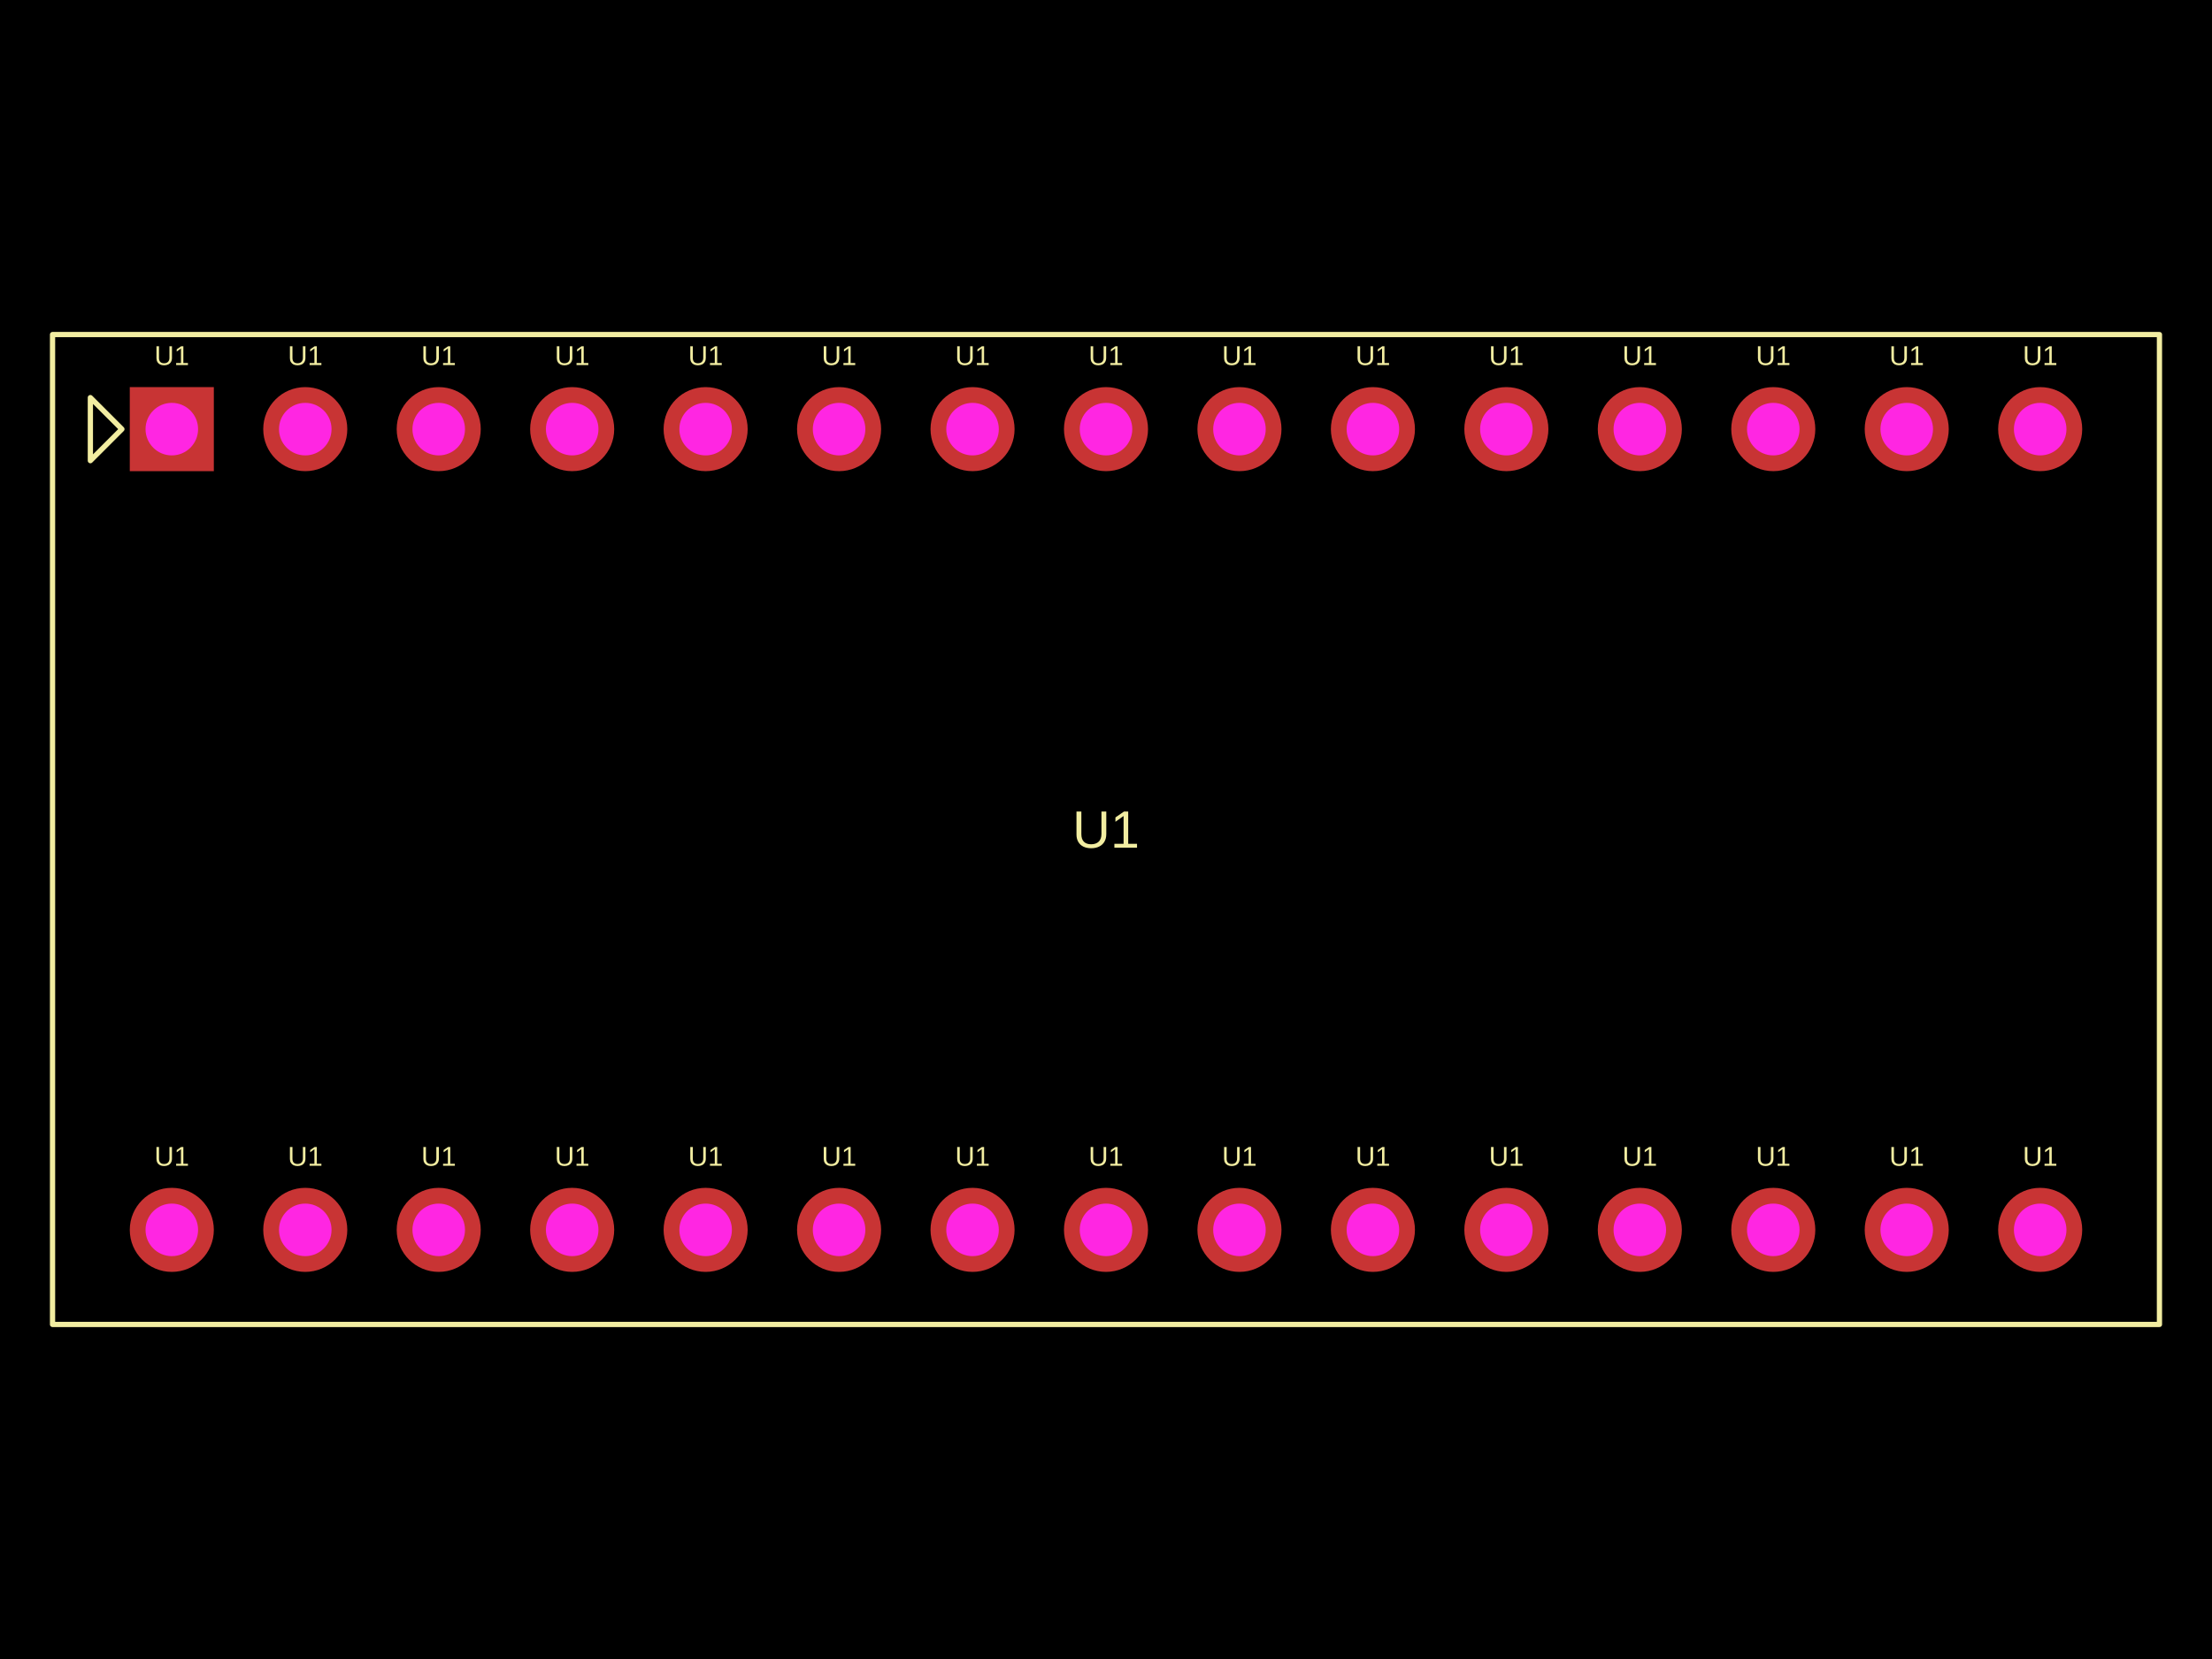
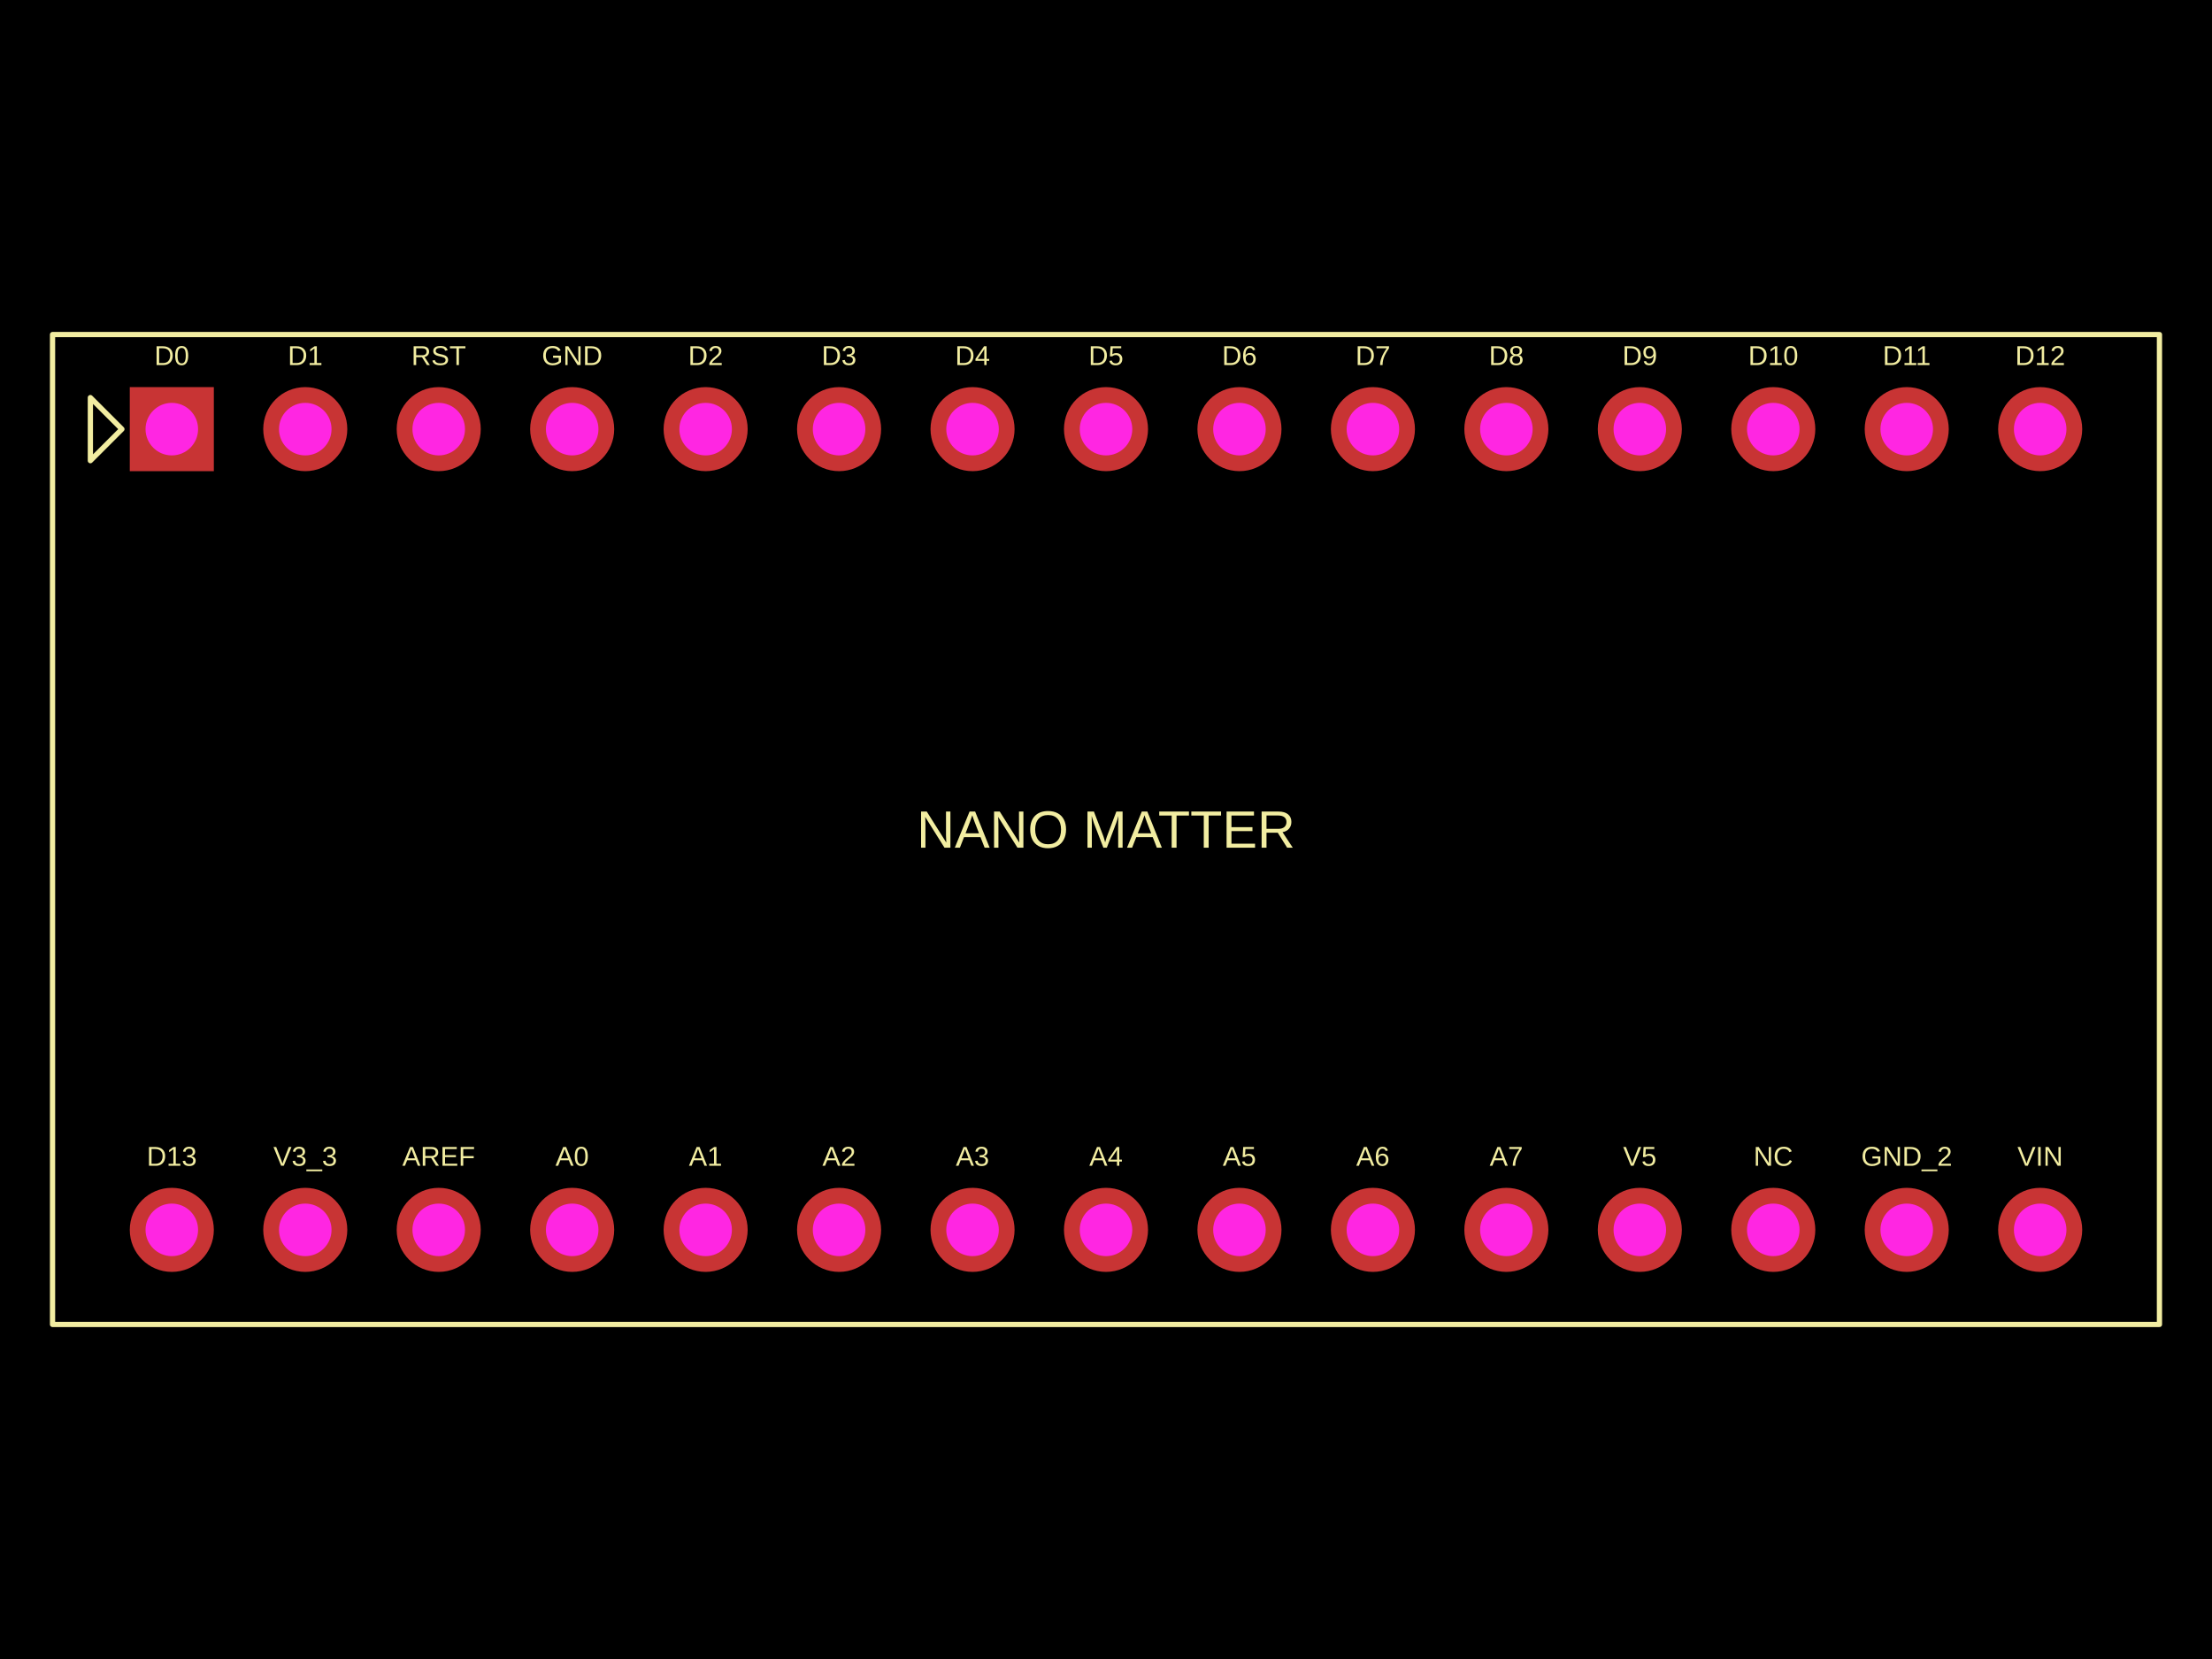
- <svg xmlns="http://www.w3.org/2000/svg" width="800" height="600" data-software-used-string="@tscircuit/core@0.0.1580">
+ <svg xmlns="http://www.w3.org/2000/svg" width="800" height="600" data-software-used-string="@tscircuit/core@0.0.1585">
  <style />
  <rect class="boundary" x="0" y="0" fill="#000" width="800" height="600" data-type="pcb_background" data-pcb-layer="global" />
  <rect class="pcb-boundary" fill="none" stroke="#fff" stroke-width="0.3" x="19.002" y="120.998" width="761.995" height="358.005" data-type="pcb_boundary" data-pcb-layer="global" />
-   <text x="0" y="0" dx="0" dy="0" fill="#f2eda1" font-family="Arial, sans-serif" font-size="9.881" text-anchor="middle" dominant-baseline="central" transform="matrix(1,0,0,1,62.13777,128.5986)" class="pcb-silkscreen-text pcb-silkscreen-top" data-pcb-silkscreen-text-id="pcb_silkscreen_text_0" stroke="none" data-type="pcb_silkscreen_text" data-pcb-layer="top">U1</text>
-   <text x="0" y="0" dx="0" dy="0" fill="#f2eda1" font-family="Arial, sans-serif" font-size="9.881" text-anchor="middle" dominant-baseline="central" transform="matrix(1,0,0,1,110.4038,128.5986)" class="pcb-silkscreen-text pcb-silkscreen-top" data-pcb-silkscreen-text-id="pcb_silkscreen_text_1" stroke="none" data-type="pcb_silkscreen_text" data-pcb-layer="top">U1</text>
-   <text x="0" y="0" dx="0" dy="0" fill="#f2eda1" font-family="Arial, sans-serif" font-size="9.881" text-anchor="middle" dominant-baseline="central" transform="matrix(1,0,0,1,158.6698,128.5986)" class="pcb-silkscreen-text pcb-silkscreen-top" data-pcb-silkscreen-text-id="pcb_silkscreen_text_2" stroke="none" data-type="pcb_silkscreen_text" data-pcb-layer="top">U1</text>
-   <text x="0" y="0" dx="0" dy="0" fill="#f2eda1" font-family="Arial, sans-serif" font-size="9.881" text-anchor="middle" dominant-baseline="central" transform="matrix(1,0,0,1,206.9359,128.5986)" class="pcb-silkscreen-text pcb-silkscreen-top" data-pcb-silkscreen-text-id="pcb_silkscreen_text_3" stroke="none" data-type="pcb_silkscreen_text" data-pcb-layer="top">U1</text>
-   <text x="0" y="0" dx="0" dy="0" fill="#f2eda1" font-family="Arial, sans-serif" font-size="9.881" text-anchor="middle" dominant-baseline="central" transform="matrix(1,0,0,1,255.2019,128.5986)" class="pcb-silkscreen-text pcb-silkscreen-top" data-pcb-silkscreen-text-id="pcb_silkscreen_text_4" stroke="none" data-type="pcb_silkscreen_text" data-pcb-layer="top">U1</text>
-   <text x="0" y="0" dx="0" dy="0" fill="#f2eda1" font-family="Arial, sans-serif" font-size="9.881" text-anchor="middle" dominant-baseline="central" transform="matrix(1,0,0,1,303.4679,128.5986)" class="pcb-silkscreen-text pcb-silkscreen-top" data-pcb-silkscreen-text-id="pcb_silkscreen_text_5" stroke="none" data-type="pcb_silkscreen_text" data-pcb-layer="top">U1</text>
-   <text x="0" y="0" dx="0" dy="0" fill="#f2eda1" font-family="Arial, sans-serif" font-size="9.881" text-anchor="middle" dominant-baseline="central" transform="matrix(1,0,0,1,351.734,128.5986)" class="pcb-silkscreen-text pcb-silkscreen-top" data-pcb-silkscreen-text-id="pcb_silkscreen_text_6" stroke="none" data-type="pcb_silkscreen_text" data-pcb-layer="top">U1</text>
-   <text x="0" y="0" dx="0" dy="0" fill="#f2eda1" font-family="Arial, sans-serif" font-size="9.881" text-anchor="middle" dominant-baseline="central" transform="matrix(1,0,0,1,400,128.5986)" class="pcb-silkscreen-text pcb-silkscreen-top" data-pcb-silkscreen-text-id="pcb_silkscreen_text_7" stroke="none" data-type="pcb_silkscreen_text" data-pcb-layer="top">U1</text>
-   <text x="0" y="0" dx="0" dy="0" fill="#f2eda1" font-family="Arial, sans-serif" font-size="9.881" text-anchor="middle" dominant-baseline="central" transform="matrix(1,0,0,1,448.266,128.5986)" class="pcb-silkscreen-text pcb-silkscreen-top" data-pcb-silkscreen-text-id="pcb_silkscreen_text_8" stroke="none" data-type="pcb_silkscreen_text" data-pcb-layer="top">U1</text>
-   <text x="0" y="0" dx="0" dy="0" fill="#f2eda1" font-family="Arial, sans-serif" font-size="9.881" text-anchor="middle" dominant-baseline="central" transform="matrix(1,0,0,1,496.5321,128.5986)" class="pcb-silkscreen-text pcb-silkscreen-top" data-pcb-silkscreen-text-id="pcb_silkscreen_text_9" stroke="none" data-type="pcb_silkscreen_text" data-pcb-layer="top">U1</text>
-   <text x="0" y="0" dx="0" dy="0" fill="#f2eda1" font-family="Arial, sans-serif" font-size="9.881" text-anchor="middle" dominant-baseline="central" transform="matrix(1,0,0,1,544.7981,128.5986)" class="pcb-silkscreen-text pcb-silkscreen-top" data-pcb-silkscreen-text-id="pcb_silkscreen_text_10" stroke="none" data-type="pcb_silkscreen_text" data-pcb-layer="top">U1</text>
-   <text x="0" y="0" dx="0" dy="0" fill="#f2eda1" font-family="Arial, sans-serif" font-size="9.881" text-anchor="middle" dominant-baseline="central" transform="matrix(1,0,0,1,593.0641,128.5986)" class="pcb-silkscreen-text pcb-silkscreen-top" data-pcb-silkscreen-text-id="pcb_silkscreen_text_11" stroke="none" data-type="pcb_silkscreen_text" data-pcb-layer="top">U1</text>
-   <text x="0" y="0" dx="0" dy="0" fill="#f2eda1" font-family="Arial, sans-serif" font-size="9.881" text-anchor="middle" dominant-baseline="central" transform="matrix(1,0,0,1,641.3302,128.5986)" class="pcb-silkscreen-text pcb-silkscreen-top" data-pcb-silkscreen-text-id="pcb_silkscreen_text_12" stroke="none" data-type="pcb_silkscreen_text" data-pcb-layer="top">U1</text>
-   <text x="0" y="0" dx="0" dy="0" fill="#f2eda1" font-family="Arial, sans-serif" font-size="9.881" text-anchor="middle" dominant-baseline="central" transform="matrix(1,0,0,1,689.5962,128.5986)" class="pcb-silkscreen-text pcb-silkscreen-top" data-pcb-silkscreen-text-id="pcb_silkscreen_text_13" stroke="none" data-type="pcb_silkscreen_text" data-pcb-layer="top">U1</text>
-   <text x="0" y="0" dx="0" dy="0" fill="#f2eda1" font-family="Arial, sans-serif" font-size="9.881" text-anchor="middle" dominant-baseline="central" transform="matrix(1,0,0,1,737.8622,128.5986)" class="pcb-silkscreen-text pcb-silkscreen-top" data-pcb-silkscreen-text-id="pcb_silkscreen_text_14" stroke="none" data-type="pcb_silkscreen_text" data-pcb-layer="top">U1</text>
-   <text x="0" y="0" dx="0" dy="0" fill="#f2eda1" font-family="Arial, sans-serif" font-size="9.881" text-anchor="middle" dominant-baseline="central" transform="matrix(1,0,0,1,62.13777,418.1948)" class="pcb-silkscreen-text pcb-silkscreen-top" data-pcb-silkscreen-text-id="pcb_silkscreen_text_15" stroke="none" data-type="pcb_silkscreen_text" data-pcb-layer="top">U1</text>
-   <text x="0" y="0" dx="0" dy="0" fill="#f2eda1" font-family="Arial, sans-serif" font-size="9.881" text-anchor="middle" dominant-baseline="central" transform="matrix(1,0,0,1,110.4038,418.1948)" class="pcb-silkscreen-text pcb-silkscreen-top" data-pcb-silkscreen-text-id="pcb_silkscreen_text_16" stroke="none" data-type="pcb_silkscreen_text" data-pcb-layer="top">U1</text>
-   <text x="0" y="0" dx="0" dy="0" fill="#f2eda1" font-family="Arial, sans-serif" font-size="9.881" text-anchor="middle" dominant-baseline="central" transform="matrix(1,0,0,1,158.6698,418.1948)" class="pcb-silkscreen-text pcb-silkscreen-top" data-pcb-silkscreen-text-id="pcb_silkscreen_text_17" stroke="none" data-type="pcb_silkscreen_text" data-pcb-layer="top">U1</text>
-   <text x="0" y="0" dx="0" dy="0" fill="#f2eda1" font-family="Arial, sans-serif" font-size="9.881" text-anchor="middle" dominant-baseline="central" transform="matrix(1,0,0,1,206.9359,418.1948)" class="pcb-silkscreen-text pcb-silkscreen-top" data-pcb-silkscreen-text-id="pcb_silkscreen_text_18" stroke="none" data-type="pcb_silkscreen_text" data-pcb-layer="top">U1</text>
-   <text x="0" y="0" dx="0" dy="0" fill="#f2eda1" font-family="Arial, sans-serif" font-size="9.881" text-anchor="middle" dominant-baseline="central" transform="matrix(1,0,0,1,255.2019,418.1948)" class="pcb-silkscreen-text pcb-silkscreen-top" data-pcb-silkscreen-text-id="pcb_silkscreen_text_19" stroke="none" data-type="pcb_silkscreen_text" data-pcb-layer="top">U1</text>
-   <text x="0" y="0" dx="0" dy="0" fill="#f2eda1" font-family="Arial, sans-serif" font-size="9.881" text-anchor="middle" dominant-baseline="central" transform="matrix(1,0,0,1,303.4679,418.1948)" class="pcb-silkscreen-text pcb-silkscreen-top" data-pcb-silkscreen-text-id="pcb_silkscreen_text_20" stroke="none" data-type="pcb_silkscreen_text" data-pcb-layer="top">U1</text>
-   <text x="0" y="0" dx="0" dy="0" fill="#f2eda1" font-family="Arial, sans-serif" font-size="9.881" text-anchor="middle" dominant-baseline="central" transform="matrix(1,0,0,1,351.734,418.1948)" class="pcb-silkscreen-text pcb-silkscreen-top" data-pcb-silkscreen-text-id="pcb_silkscreen_text_21" stroke="none" data-type="pcb_silkscreen_text" data-pcb-layer="top">U1</text>
-   <text x="0" y="0" dx="0" dy="0" fill="#f2eda1" font-family="Arial, sans-serif" font-size="9.881" text-anchor="middle" dominant-baseline="central" transform="matrix(1,0,0,1,400,418.1948)" class="pcb-silkscreen-text pcb-silkscreen-top" data-pcb-silkscreen-text-id="pcb_silkscreen_text_22" stroke="none" data-type="pcb_silkscreen_text" data-pcb-layer="top">U1</text>
-   <text x="0" y="0" dx="0" dy="0" fill="#f2eda1" font-family="Arial, sans-serif" font-size="9.881" text-anchor="middle" dominant-baseline="central" transform="matrix(1,0,0,1,448.266,418.1948)" class="pcb-silkscreen-text pcb-silkscreen-top" data-pcb-silkscreen-text-id="pcb_silkscreen_text_23" stroke="none" data-type="pcb_silkscreen_text" data-pcb-layer="top">U1</text>
-   <text x="0" y="0" dx="0" dy="0" fill="#f2eda1" font-family="Arial, sans-serif" font-size="9.881" text-anchor="middle" dominant-baseline="central" transform="matrix(1,0,0,1,496.5321,418.1948)" class="pcb-silkscreen-text pcb-silkscreen-top" data-pcb-silkscreen-text-id="pcb_silkscreen_text_24" stroke="none" data-type="pcb_silkscreen_text" data-pcb-layer="top">U1</text>
-   <text x="0" y="0" dx="0" dy="0" fill="#f2eda1" font-family="Arial, sans-serif" font-size="9.881" text-anchor="middle" dominant-baseline="central" transform="matrix(1,0,0,1,544.7981,418.1948)" class="pcb-silkscreen-text pcb-silkscreen-top" data-pcb-silkscreen-text-id="pcb_silkscreen_text_25" stroke="none" data-type="pcb_silkscreen_text" data-pcb-layer="top">U1</text>
-   <text x="0" y="0" dx="0" dy="0" fill="#f2eda1" font-family="Arial, sans-serif" font-size="9.881" text-anchor="middle" dominant-baseline="central" transform="matrix(1,0,0,1,593.0641,418.1948)" class="pcb-silkscreen-text pcb-silkscreen-top" data-pcb-silkscreen-text-id="pcb_silkscreen_text_26" stroke="none" data-type="pcb_silkscreen_text" data-pcb-layer="top">U1</text>
-   <text x="0" y="0" dx="0" dy="0" fill="#f2eda1" font-family="Arial, sans-serif" font-size="9.881" text-anchor="middle" dominant-baseline="central" transform="matrix(1,0,0,1,641.3302,418.1948)" class="pcb-silkscreen-text pcb-silkscreen-top" data-pcb-silkscreen-text-id="pcb_silkscreen_text_27" stroke="none" data-type="pcb_silkscreen_text" data-pcb-layer="top">U1</text>
-   <text x="0" y="0" dx="0" dy="0" fill="#f2eda1" font-family="Arial, sans-serif" font-size="9.881" text-anchor="middle" dominant-baseline="central" transform="matrix(1,0,0,1,689.5962,418.1948)" class="pcb-silkscreen-text pcb-silkscreen-top" data-pcb-silkscreen-text-id="pcb_silkscreen_text_28" stroke="none" data-type="pcb_silkscreen_text" data-pcb-layer="top">U1</text>
-   <text x="0" y="0" dx="0" dy="0" fill="#f2eda1" font-family="Arial, sans-serif" font-size="9.881" text-anchor="middle" dominant-baseline="central" transform="matrix(1,0,0,1,737.8622,418.1948)" class="pcb-silkscreen-text pcb-silkscreen-top" data-pcb-silkscreen-text-id="pcb_silkscreen_text_29" stroke="none" data-type="pcb_silkscreen_text" data-pcb-layer="top">U1</text>
+   <text x="0" y="0" dx="0" dy="0" fill="#f2eda1" font-family="Arial, sans-serif" font-size="9.881" text-anchor="middle" dominant-baseline="central" transform="matrix(1,0,0,1,62.13777,128.5986)" class="pcb-silkscreen-text pcb-silkscreen-top" data-pcb-silkscreen-text-id="pcb_silkscreen_text_0" stroke="none" data-type="pcb_silkscreen_text" data-pcb-layer="top">D0</text>
+   <text x="0" y="0" dx="0" dy="0" fill="#f2eda1" font-family="Arial, sans-serif" font-size="9.881" text-anchor="middle" dominant-baseline="central" transform="matrix(1,0,0,1,110.4038,128.5986)" class="pcb-silkscreen-text pcb-silkscreen-top" data-pcb-silkscreen-text-id="pcb_silkscreen_text_1" stroke="none" data-type="pcb_silkscreen_text" data-pcb-layer="top">D1</text>
+   <text x="0" y="0" dx="0" dy="0" fill="#f2eda1" font-family="Arial, sans-serif" font-size="9.881" text-anchor="middle" dominant-baseline="central" transform="matrix(1,0,0,1,158.6698,128.5986)" class="pcb-silkscreen-text pcb-silkscreen-top" data-pcb-silkscreen-text-id="pcb_silkscreen_text_2" stroke="none" data-type="pcb_silkscreen_text" data-pcb-layer="top">RST</text>
+   <text x="0" y="0" dx="0" dy="0" fill="#f2eda1" font-family="Arial, sans-serif" font-size="9.881" text-anchor="middle" dominant-baseline="central" transform="matrix(1,0,0,1,206.9359,128.5986)" class="pcb-silkscreen-text pcb-silkscreen-top" data-pcb-silkscreen-text-id="pcb_silkscreen_text_3" stroke="none" data-type="pcb_silkscreen_text" data-pcb-layer="top">GND</text>
+   <text x="0" y="0" dx="0" dy="0" fill="#f2eda1" font-family="Arial, sans-serif" font-size="9.881" text-anchor="middle" dominant-baseline="central" transform="matrix(1,0,0,1,255.2019,128.5986)" class="pcb-silkscreen-text pcb-silkscreen-top" data-pcb-silkscreen-text-id="pcb_silkscreen_text_4" stroke="none" data-type="pcb_silkscreen_text" data-pcb-layer="top">D2</text>
+   <text x="0" y="0" dx="0" dy="0" fill="#f2eda1" font-family="Arial, sans-serif" font-size="9.881" text-anchor="middle" dominant-baseline="central" transform="matrix(1,0,0,1,303.4679,128.5986)" class="pcb-silkscreen-text pcb-silkscreen-top" data-pcb-silkscreen-text-id="pcb_silkscreen_text_5" stroke="none" data-type="pcb_silkscreen_text" data-pcb-layer="top">D3</text>
+   <text x="0" y="0" dx="0" dy="0" fill="#f2eda1" font-family="Arial, sans-serif" font-size="9.881" text-anchor="middle" dominant-baseline="central" transform="matrix(1,0,0,1,351.734,128.5986)" class="pcb-silkscreen-text pcb-silkscreen-top" data-pcb-silkscreen-text-id="pcb_silkscreen_text_6" stroke="none" data-type="pcb_silkscreen_text" data-pcb-layer="top">D4</text>
+   <text x="0" y="0" dx="0" dy="0" fill="#f2eda1" font-family="Arial, sans-serif" font-size="9.881" text-anchor="middle" dominant-baseline="central" transform="matrix(1,0,0,1,400,128.5986)" class="pcb-silkscreen-text pcb-silkscreen-top" data-pcb-silkscreen-text-id="pcb_silkscreen_text_7" stroke="none" data-type="pcb_silkscreen_text" data-pcb-layer="top">D5</text>
+   <text x="0" y="0" dx="0" dy="0" fill="#f2eda1" font-family="Arial, sans-serif" font-size="9.881" text-anchor="middle" dominant-baseline="central" transform="matrix(1,0,0,1,448.266,128.5986)" class="pcb-silkscreen-text pcb-silkscreen-top" data-pcb-silkscreen-text-id="pcb_silkscreen_text_8" stroke="none" data-type="pcb_silkscreen_text" data-pcb-layer="top">D6</text>
+   <text x="0" y="0" dx="0" dy="0" fill="#f2eda1" font-family="Arial, sans-serif" font-size="9.881" text-anchor="middle" dominant-baseline="central" transform="matrix(1,0,0,1,496.5321,128.5986)" class="pcb-silkscreen-text pcb-silkscreen-top" data-pcb-silkscreen-text-id="pcb_silkscreen_text_9" stroke="none" data-type="pcb_silkscreen_text" data-pcb-layer="top">D7</text>
+   <text x="0" y="0" dx="0" dy="0" fill="#f2eda1" font-family="Arial, sans-serif" font-size="9.881" text-anchor="middle" dominant-baseline="central" transform="matrix(1,0,0,1,544.7981,128.5986)" class="pcb-silkscreen-text pcb-silkscreen-top" data-pcb-silkscreen-text-id="pcb_silkscreen_text_10" stroke="none" data-type="pcb_silkscreen_text" data-pcb-layer="top">D8</text>
+   <text x="0" y="0" dx="0" dy="0" fill="#f2eda1" font-family="Arial, sans-serif" font-size="9.881" text-anchor="middle" dominant-baseline="central" transform="matrix(1,0,0,1,593.0641,128.5986)" class="pcb-silkscreen-text pcb-silkscreen-top" data-pcb-silkscreen-text-id="pcb_silkscreen_text_11" stroke="none" data-type="pcb_silkscreen_text" data-pcb-layer="top">D9</text>
+   <text x="0" y="0" dx="0" dy="0" fill="#f2eda1" font-family="Arial, sans-serif" font-size="9.881" text-anchor="middle" dominant-baseline="central" transform="matrix(1,0,0,1,641.3302,128.5986)" class="pcb-silkscreen-text pcb-silkscreen-top" data-pcb-silkscreen-text-id="pcb_silkscreen_text_12" stroke="none" data-type="pcb_silkscreen_text" data-pcb-layer="top">D10</text>
+   <text x="0" y="0" dx="0" dy="0" fill="#f2eda1" font-family="Arial, sans-serif" font-size="9.881" text-anchor="middle" dominant-baseline="central" transform="matrix(1,0,0,1,689.5962,128.5986)" class="pcb-silkscreen-text pcb-silkscreen-top" data-pcb-silkscreen-text-id="pcb_silkscreen_text_13" stroke="none" data-type="pcb_silkscreen_text" data-pcb-layer="top">D11</text>
+   <text x="0" y="0" dx="0" dy="0" fill="#f2eda1" font-family="Arial, sans-serif" font-size="9.881" text-anchor="middle" dominant-baseline="central" transform="matrix(1,0,0,1,737.8622,128.5986)" class="pcb-silkscreen-text pcb-silkscreen-top" data-pcb-silkscreen-text-id="pcb_silkscreen_text_14" stroke="none" data-type="pcb_silkscreen_text" data-pcb-layer="top">D12</text>
+   <text x="0" y="0" dx="0" dy="0" fill="#f2eda1" font-family="Arial, sans-serif" font-size="9.881" text-anchor="middle" dominant-baseline="central" transform="matrix(1,0,0,1,62.13777,418.1948)" class="pcb-silkscreen-text pcb-silkscreen-top" data-pcb-silkscreen-text-id="pcb_silkscreen_text_15" stroke="none" data-type="pcb_silkscreen_text" data-pcb-layer="top">D13</text>
+   <text x="0" y="0" dx="0" dy="0" fill="#f2eda1" font-family="Arial, sans-serif" font-size="9.881" text-anchor="middle" dominant-baseline="central" transform="matrix(1,0,0,1,110.4038,418.1948)" class="pcb-silkscreen-text pcb-silkscreen-top" data-pcb-silkscreen-text-id="pcb_silkscreen_text_16" stroke="none" data-type="pcb_silkscreen_text" data-pcb-layer="top">V3_3</text>
+   <text x="0" y="0" dx="0" dy="0" fill="#f2eda1" font-family="Arial, sans-serif" font-size="9.881" text-anchor="middle" dominant-baseline="central" transform="matrix(1,0,0,1,158.6698,418.1948)" class="pcb-silkscreen-text pcb-silkscreen-top" data-pcb-silkscreen-text-id="pcb_silkscreen_text_17" stroke="none" data-type="pcb_silkscreen_text" data-pcb-layer="top">AREF</text>
+   <text x="0" y="0" dx="0" dy="0" fill="#f2eda1" font-family="Arial, sans-serif" font-size="9.881" text-anchor="middle" dominant-baseline="central" transform="matrix(1,0,0,1,206.9359,418.1948)" class="pcb-silkscreen-text pcb-silkscreen-top" data-pcb-silkscreen-text-id="pcb_silkscreen_text_18" stroke="none" data-type="pcb_silkscreen_text" data-pcb-layer="top">A0</text>
+   <text x="0" y="0" dx="0" dy="0" fill="#f2eda1" font-family="Arial, sans-serif" font-size="9.881" text-anchor="middle" dominant-baseline="central" transform="matrix(1,0,0,1,255.2019,418.1948)" class="pcb-silkscreen-text pcb-silkscreen-top" data-pcb-silkscreen-text-id="pcb_silkscreen_text_19" stroke="none" data-type="pcb_silkscreen_text" data-pcb-layer="top">A1</text>
+   <text x="0" y="0" dx="0" dy="0" fill="#f2eda1" font-family="Arial, sans-serif" font-size="9.881" text-anchor="middle" dominant-baseline="central" transform="matrix(1,0,0,1,303.4679,418.1948)" class="pcb-silkscreen-text pcb-silkscreen-top" data-pcb-silkscreen-text-id="pcb_silkscreen_text_20" stroke="none" data-type="pcb_silkscreen_text" data-pcb-layer="top">A2</text>
+   <text x="0" y="0" dx="0" dy="0" fill="#f2eda1" font-family="Arial, sans-serif" font-size="9.881" text-anchor="middle" dominant-baseline="central" transform="matrix(1,0,0,1,351.734,418.1948)" class="pcb-silkscreen-text pcb-silkscreen-top" data-pcb-silkscreen-text-id="pcb_silkscreen_text_21" stroke="none" data-type="pcb_silkscreen_text" data-pcb-layer="top">A3</text>
+   <text x="0" y="0" dx="0" dy="0" fill="#f2eda1" font-family="Arial, sans-serif" font-size="9.881" text-anchor="middle" dominant-baseline="central" transform="matrix(1,0,0,1,400,418.1948)" class="pcb-silkscreen-text pcb-silkscreen-top" data-pcb-silkscreen-text-id="pcb_silkscreen_text_22" stroke="none" data-type="pcb_silkscreen_text" data-pcb-layer="top">A4</text>
+   <text x="0" y="0" dx="0" dy="0" fill="#f2eda1" font-family="Arial, sans-serif" font-size="9.881" text-anchor="middle" dominant-baseline="central" transform="matrix(1,0,0,1,448.266,418.1948)" class="pcb-silkscreen-text pcb-silkscreen-top" data-pcb-silkscreen-text-id="pcb_silkscreen_text_23" stroke="none" data-type="pcb_silkscreen_text" data-pcb-layer="top">A5</text>
+   <text x="0" y="0" dx="0" dy="0" fill="#f2eda1" font-family="Arial, sans-serif" font-size="9.881" text-anchor="middle" dominant-baseline="central" transform="matrix(1,0,0,1,496.5321,418.1948)" class="pcb-silkscreen-text pcb-silkscreen-top" data-pcb-silkscreen-text-id="pcb_silkscreen_text_24" stroke="none" data-type="pcb_silkscreen_text" data-pcb-layer="top">A6</text>
+   <text x="0" y="0" dx="0" dy="0" fill="#f2eda1" font-family="Arial, sans-serif" font-size="9.881" text-anchor="middle" dominant-baseline="central" transform="matrix(1,0,0,1,544.7981,418.1948)" class="pcb-silkscreen-text pcb-silkscreen-top" data-pcb-silkscreen-text-id="pcb_silkscreen_text_25" stroke="none" data-type="pcb_silkscreen_text" data-pcb-layer="top">A7</text>
+   <text x="0" y="0" dx="0" dy="0" fill="#f2eda1" font-family="Arial, sans-serif" font-size="9.881" text-anchor="middle" dominant-baseline="central" transform="matrix(1,0,0,1,593.0641,418.1948)" class="pcb-silkscreen-text pcb-silkscreen-top" data-pcb-silkscreen-text-id="pcb_silkscreen_text_26" stroke="none" data-type="pcb_silkscreen_text" data-pcb-layer="top">V5</text>
+   <text x="0" y="0" dx="0" dy="0" fill="#f2eda1" font-family="Arial, sans-serif" font-size="9.881" text-anchor="middle" dominant-baseline="central" transform="matrix(1,0,0,1,641.3302,418.1948)" class="pcb-silkscreen-text pcb-silkscreen-top" data-pcb-silkscreen-text-id="pcb_silkscreen_text_27" stroke="none" data-type="pcb_silkscreen_text" data-pcb-layer="top">NC</text>
+   <text x="0" y="0" dx="0" dy="0" fill="#f2eda1" font-family="Arial, sans-serif" font-size="9.881" text-anchor="middle" dominant-baseline="central" transform="matrix(1,0,0,1,689.5962,418.1948)" class="pcb-silkscreen-text pcb-silkscreen-top" data-pcb-silkscreen-text-id="pcb_silkscreen_text_28" stroke="none" data-type="pcb_silkscreen_text" data-pcb-layer="top">GND_2</text>
+   <text x="0" y="0" dx="0" dy="0" fill="#f2eda1" font-family="Arial, sans-serif" font-size="9.881" text-anchor="middle" dominant-baseline="central" transform="matrix(1,0,0,1,737.8622,418.1948)" class="pcb-silkscreen-text pcb-silkscreen-top" data-pcb-silkscreen-text-id="pcb_silkscreen_text_29" stroke="none" data-type="pcb_silkscreen_text" data-pcb-layer="top">VIN</text>
  <path class="pcb-silkscreen pcb-silkscreen-top" d="M 19.002 479.002 L 780.998 479.002 L 780.998 120.998 L 19.002 120.998 L 19.002 479.002 Z" fill="none" stroke="#f2eda1" stroke-width="1.9" stroke-linecap="round" stroke-linejoin="round" data-pcb-component-id="pcb_component_0" data-pcb-silkscreen-path-id="pcb_silkscreen_path_0" data-type="pcb_silkscreen_path" data-pcb-layer="top" />
  <path class="pcb-silkscreen pcb-silkscreen-top" d="M 44.086 155.202 L 32.684 166.603 L 32.684 143.8 L 44.086 155.202 Z" fill="none" stroke="#f2eda1" stroke-width="1.9" stroke-linecap="round" stroke-linejoin="round" data-pcb-component-id="pcb_component_0" data-pcb-silkscreen-path-id="pcb_silkscreen_path_1" data-type="pcb_silkscreen_path" data-pcb-layer="top" />
-   <text x="0" y="0" dx="0" dy="0" fill="#f2eda1" font-family="Arial, sans-serif" font-size="19.002" text-anchor="middle" dominant-baseline="central" transform="matrix(1,0,0,1,400,300)" class="pcb-silkscreen-text pcb-silkscreen-top" data-pcb-silkscreen-text-id="pcb_silkscreen_text_30" stroke="none" data-type="pcb_silkscreen_text" data-pcb-layer="top">U1</text>
+   <text x="0" y="0" dx="0" dy="0" fill="#f2eda1" font-family="Arial, sans-serif" font-size="19.002" text-anchor="middle" dominant-baseline="central" transform="matrix(1,0,0,1,400,300)" class="pcb-silkscreen-text pcb-silkscreen-top" data-pcb-silkscreen-text-id="pcb_silkscreen_text_30" stroke="none" data-type="pcb_silkscreen_text" data-pcb-layer="top">NANO MATTER</text>
  <g data-type="pcb_plated_hole" data-pcb-layer="through" data-pad-name="U1.D0">
    <rect class="pcb-hole-outer-pad" fill="rgb(200, 52, 52)" x="46.936" y="140" width="30.404" height="30.404" data-type="pcb_plated_hole" data-pcb-layer="top" />
    <circle class="pcb-hole-inner" fill="#FF26E2" cx="62.138" cy="155.202" r="9.501" data-type="pcb_plated_hole_drill" data-pcb-layer="drill" />
  </g>
  <g data-type="pcb_plated_hole" data-pcb-layer="through" data-pad-name="U1.D1">
    <circle class="pcb-hole-outer" fill="rgb(200, 52, 52)" cx="110.404" cy="155.202" r="15.202" data-type="pcb_plated_hole" data-pcb-layer="top" />
    <circle class="pcb-hole-inner" fill="#FF26E2" cx="110.404" cy="155.202" r="9.501" data-type="pcb_plated_hole_drill" data-pcb-layer="drill" />
  </g>
  <g data-type="pcb_plated_hole" data-pcb-layer="through" data-pad-name="U1.RST">
    <circle class="pcb-hole-outer" fill="rgb(200, 52, 52)" cx="158.67" cy="155.202" r="15.202" data-type="pcb_plated_hole" data-pcb-layer="top" />
    <circle class="pcb-hole-inner" fill="#FF26E2" cx="158.67" cy="155.202" r="9.501" data-type="pcb_plated_hole_drill" data-pcb-layer="drill" />
  </g>
  <g data-type="pcb_plated_hole" data-pcb-layer="through" data-pad-name="U1.GND">
    <circle class="pcb-hole-outer" fill="rgb(200, 52, 52)" cx="206.936" cy="155.202" r="15.202" data-type="pcb_plated_hole" data-pcb-layer="top" />
    <circle class="pcb-hole-inner" fill="#FF26E2" cx="206.936" cy="155.202" r="9.501" data-type="pcb_plated_hole_drill" data-pcb-layer="drill" />
  </g>
  <g data-type="pcb_plated_hole" data-pcb-layer="through" data-pad-name="U1.D2">
    <circle class="pcb-hole-outer" fill="rgb(200, 52, 52)" cx="255.202" cy="155.202" r="15.202" data-type="pcb_plated_hole" data-pcb-layer="top" />
    <circle class="pcb-hole-inner" fill="#FF26E2" cx="255.202" cy="155.202" r="9.501" data-type="pcb_plated_hole_drill" data-pcb-layer="drill" />
  </g>
  <g data-type="pcb_plated_hole" data-pcb-layer="through" data-pad-name="U1.D3">
    <circle class="pcb-hole-outer" fill="rgb(200, 52, 52)" cx="303.468" cy="155.202" r="15.202" data-type="pcb_plated_hole" data-pcb-layer="top" />
    <circle class="pcb-hole-inner" fill="#FF26E2" cx="303.468" cy="155.202" r="9.501" data-type="pcb_plated_hole_drill" data-pcb-layer="drill" />
  </g>
  <g data-type="pcb_plated_hole" data-pcb-layer="through" data-pad-name="U1.D4">
    <circle class="pcb-hole-outer" fill="rgb(200, 52, 52)" cx="351.734" cy="155.202" r="15.202" data-type="pcb_plated_hole" data-pcb-layer="top" />
    <circle class="pcb-hole-inner" fill="#FF26E2" cx="351.734" cy="155.202" r="9.501" data-type="pcb_plated_hole_drill" data-pcb-layer="drill" />
  </g>
  <g data-type="pcb_plated_hole" data-pcb-layer="through" data-pad-name="U1.D5">
    <circle class="pcb-hole-outer" fill="rgb(200, 52, 52)" cx="400" cy="155.202" r="15.202" data-type="pcb_plated_hole" data-pcb-layer="top" />
    <circle class="pcb-hole-inner" fill="#FF26E2" cx="400" cy="155.202" r="9.501" data-type="pcb_plated_hole_drill" data-pcb-layer="drill" />
  </g>
  <g data-type="pcb_plated_hole" data-pcb-layer="through" data-pad-name="U1.D6">
    <circle class="pcb-hole-outer" fill="rgb(200, 52, 52)" cx="448.266" cy="155.202" r="15.202" data-type="pcb_plated_hole" data-pcb-layer="top" />
    <circle class="pcb-hole-inner" fill="#FF26E2" cx="448.266" cy="155.202" r="9.501" data-type="pcb_plated_hole_drill" data-pcb-layer="drill" />
  </g>
  <g data-type="pcb_plated_hole" data-pcb-layer="through" data-pad-name="U1.D7">
    <circle class="pcb-hole-outer" fill="rgb(200, 52, 52)" cx="496.532" cy="155.202" r="15.202" data-type="pcb_plated_hole" data-pcb-layer="top" />
    <circle class="pcb-hole-inner" fill="#FF26E2" cx="496.532" cy="155.202" r="9.501" data-type="pcb_plated_hole_drill" data-pcb-layer="drill" />
  </g>
  <g data-type="pcb_plated_hole" data-pcb-layer="through" data-pad-name="U1.D8">
    <circle class="pcb-hole-outer" fill="rgb(200, 52, 52)" cx="544.798" cy="155.202" r="15.202" data-type="pcb_plated_hole" data-pcb-layer="top" />
    <circle class="pcb-hole-inner" fill="#FF26E2" cx="544.798" cy="155.202" r="9.501" data-type="pcb_plated_hole_drill" data-pcb-layer="drill" />
  </g>
  <g data-type="pcb_plated_hole" data-pcb-layer="through" data-pad-name="U1.D9">
    <circle class="pcb-hole-outer" fill="rgb(200, 52, 52)" cx="593.064" cy="155.202" r="15.202" data-type="pcb_plated_hole" data-pcb-layer="top" />
    <circle class="pcb-hole-inner" fill="#FF26E2" cx="593.064" cy="155.202" r="9.501" data-type="pcb_plated_hole_drill" data-pcb-layer="drill" />
  </g>
  <g data-type="pcb_plated_hole" data-pcb-layer="through" data-pad-name="U1.D10">
    <circle class="pcb-hole-outer" fill="rgb(200, 52, 52)" cx="641.33" cy="155.202" r="15.202" data-type="pcb_plated_hole" data-pcb-layer="top" />
    <circle class="pcb-hole-inner" fill="#FF26E2" cx="641.33" cy="155.202" r="9.501" data-type="pcb_plated_hole_drill" data-pcb-layer="drill" />
  </g>
  <g data-type="pcb_plated_hole" data-pcb-layer="through" data-pad-name="U1.D11">
    <circle class="pcb-hole-outer" fill="rgb(200, 52, 52)" cx="689.596" cy="155.202" r="15.202" data-type="pcb_plated_hole" data-pcb-layer="top" />
    <circle class="pcb-hole-inner" fill="#FF26E2" cx="689.596" cy="155.202" r="9.501" data-type="pcb_plated_hole_drill" data-pcb-layer="drill" />
  </g>
  <g data-type="pcb_plated_hole" data-pcb-layer="through" data-pad-name="U1.D12">
    <circle class="pcb-hole-outer" fill="rgb(200, 52, 52)" cx="737.862" cy="155.202" r="15.202" data-type="pcb_plated_hole" data-pcb-layer="top" />
    <circle class="pcb-hole-inner" fill="#FF26E2" cx="737.862" cy="155.202" r="9.501" data-type="pcb_plated_hole_drill" data-pcb-layer="drill" />
  </g>
  <g data-type="pcb_plated_hole" data-pcb-layer="through" data-pad-name="U1.D13">
    <circle class="pcb-hole-outer" fill="rgb(200, 52, 52)" cx="62.138" cy="444.798" r="15.202" data-type="pcb_plated_hole" data-pcb-layer="top" />
    <circle class="pcb-hole-inner" fill="#FF26E2" cx="62.138" cy="444.798" r="9.501" data-type="pcb_plated_hole_drill" data-pcb-layer="drill" />
  </g>
  <g data-type="pcb_plated_hole" data-pcb-layer="through" data-pad-name="U1.V3_3">
    <circle class="pcb-hole-outer" fill="rgb(200, 52, 52)" cx="110.404" cy="444.798" r="15.202" data-type="pcb_plated_hole" data-pcb-layer="top" />
    <circle class="pcb-hole-inner" fill="#FF26E2" cx="110.404" cy="444.798" r="9.501" data-type="pcb_plated_hole_drill" data-pcb-layer="drill" />
  </g>
  <g data-type="pcb_plated_hole" data-pcb-layer="through" data-pad-name="U1.AREF">
    <circle class="pcb-hole-outer" fill="rgb(200, 52, 52)" cx="158.67" cy="444.798" r="15.202" data-type="pcb_plated_hole" data-pcb-layer="top" />
    <circle class="pcb-hole-inner" fill="#FF26E2" cx="158.67" cy="444.798" r="9.501" data-type="pcb_plated_hole_drill" data-pcb-layer="drill" />
  </g>
  <g data-type="pcb_plated_hole" data-pcb-layer="through" data-pad-name="U1.A0">
    <circle class="pcb-hole-outer" fill="rgb(200, 52, 52)" cx="206.936" cy="444.798" r="15.202" data-type="pcb_plated_hole" data-pcb-layer="top" />
    <circle class="pcb-hole-inner" fill="#FF26E2" cx="206.936" cy="444.798" r="9.501" data-type="pcb_plated_hole_drill" data-pcb-layer="drill" />
  </g>
  <g data-type="pcb_plated_hole" data-pcb-layer="through" data-pad-name="U1.A1">
    <circle class="pcb-hole-outer" fill="rgb(200, 52, 52)" cx="255.202" cy="444.798" r="15.202" data-type="pcb_plated_hole" data-pcb-layer="top" />
    <circle class="pcb-hole-inner" fill="#FF26E2" cx="255.202" cy="444.798" r="9.501" data-type="pcb_plated_hole_drill" data-pcb-layer="drill" />
  </g>
  <g data-type="pcb_plated_hole" data-pcb-layer="through" data-pad-name="U1.A2">
    <circle class="pcb-hole-outer" fill="rgb(200, 52, 52)" cx="303.468" cy="444.798" r="15.202" data-type="pcb_plated_hole" data-pcb-layer="top" />
    <circle class="pcb-hole-inner" fill="#FF26E2" cx="303.468" cy="444.798" r="9.501" data-type="pcb_plated_hole_drill" data-pcb-layer="drill" />
  </g>
  <g data-type="pcb_plated_hole" data-pcb-layer="through" data-pad-name="U1.A3">
    <circle class="pcb-hole-outer" fill="rgb(200, 52, 52)" cx="351.734" cy="444.798" r="15.202" data-type="pcb_plated_hole" data-pcb-layer="top" />
    <circle class="pcb-hole-inner" fill="#FF26E2" cx="351.734" cy="444.798" r="9.501" data-type="pcb_plated_hole_drill" data-pcb-layer="drill" />
  </g>
  <g data-type="pcb_plated_hole" data-pcb-layer="through" data-pad-name="U1.A4">
    <circle class="pcb-hole-outer" fill="rgb(200, 52, 52)" cx="400" cy="444.798" r="15.202" data-type="pcb_plated_hole" data-pcb-layer="top" />
    <circle class="pcb-hole-inner" fill="#FF26E2" cx="400" cy="444.798" r="9.501" data-type="pcb_plated_hole_drill" data-pcb-layer="drill" />
  </g>
  <g data-type="pcb_plated_hole" data-pcb-layer="through" data-pad-name="U1.A5">
    <circle class="pcb-hole-outer" fill="rgb(200, 52, 52)" cx="448.266" cy="444.798" r="15.202" data-type="pcb_plated_hole" data-pcb-layer="top" />
    <circle class="pcb-hole-inner" fill="#FF26E2" cx="448.266" cy="444.798" r="9.501" data-type="pcb_plated_hole_drill" data-pcb-layer="drill" />
  </g>
  <g data-type="pcb_plated_hole" data-pcb-layer="through" data-pad-name="U1.A6">
    <circle class="pcb-hole-outer" fill="rgb(200, 52, 52)" cx="496.532" cy="444.798" r="15.202" data-type="pcb_plated_hole" data-pcb-layer="top" />
    <circle class="pcb-hole-inner" fill="#FF26E2" cx="496.532" cy="444.798" r="9.501" data-type="pcb_plated_hole_drill" data-pcb-layer="drill" />
  </g>
  <g data-type="pcb_plated_hole" data-pcb-layer="through" data-pad-name="U1.A7">
    <circle class="pcb-hole-outer" fill="rgb(200, 52, 52)" cx="544.798" cy="444.798" r="15.202" data-type="pcb_plated_hole" data-pcb-layer="top" />
    <circle class="pcb-hole-inner" fill="#FF26E2" cx="544.798" cy="444.798" r="9.501" data-type="pcb_plated_hole_drill" data-pcb-layer="drill" />
  </g>
  <g data-type="pcb_plated_hole" data-pcb-layer="through" data-pad-name="U1.V5">
    <circle class="pcb-hole-outer" fill="rgb(200, 52, 52)" cx="593.064" cy="444.798" r="15.202" data-type="pcb_plated_hole" data-pcb-layer="top" />
    <circle class="pcb-hole-inner" fill="#FF26E2" cx="593.064" cy="444.798" r="9.501" data-type="pcb_plated_hole_drill" data-pcb-layer="drill" />
  </g>
  <g data-type="pcb_plated_hole" data-pcb-layer="through" data-pad-name="U1.NC">
    <circle class="pcb-hole-outer" fill="rgb(200, 52, 52)" cx="641.33" cy="444.798" r="15.202" data-type="pcb_plated_hole" data-pcb-layer="top" />
    <circle class="pcb-hole-inner" fill="#FF26E2" cx="641.33" cy="444.798" r="9.501" data-type="pcb_plated_hole_drill" data-pcb-layer="drill" />
  </g>
  <g data-type="pcb_plated_hole" data-pcb-layer="through" data-pad-name="U1.GND_2">
    <circle class="pcb-hole-outer" fill="rgb(200, 52, 52)" cx="689.596" cy="444.798" r="15.202" data-type="pcb_plated_hole" data-pcb-layer="top" />
    <circle class="pcb-hole-inner" fill="#FF26E2" cx="689.596" cy="444.798" r="9.501" data-type="pcb_plated_hole_drill" data-pcb-layer="drill" />
  </g>
  <g data-type="pcb_plated_hole" data-pcb-layer="through" data-pad-name="U1.VIN">
    <circle class="pcb-hole-outer" fill="rgb(200, 52, 52)" cx="737.862" cy="444.798" r="15.202" data-type="pcb_plated_hole" data-pcb-layer="top" />
    <circle class="pcb-hole-inner" fill="#FF26E2" cx="737.862" cy="444.798" r="9.501" data-type="pcb_plated_hole_drill" data-pcb-layer="drill" />
  </g>
</svg>
